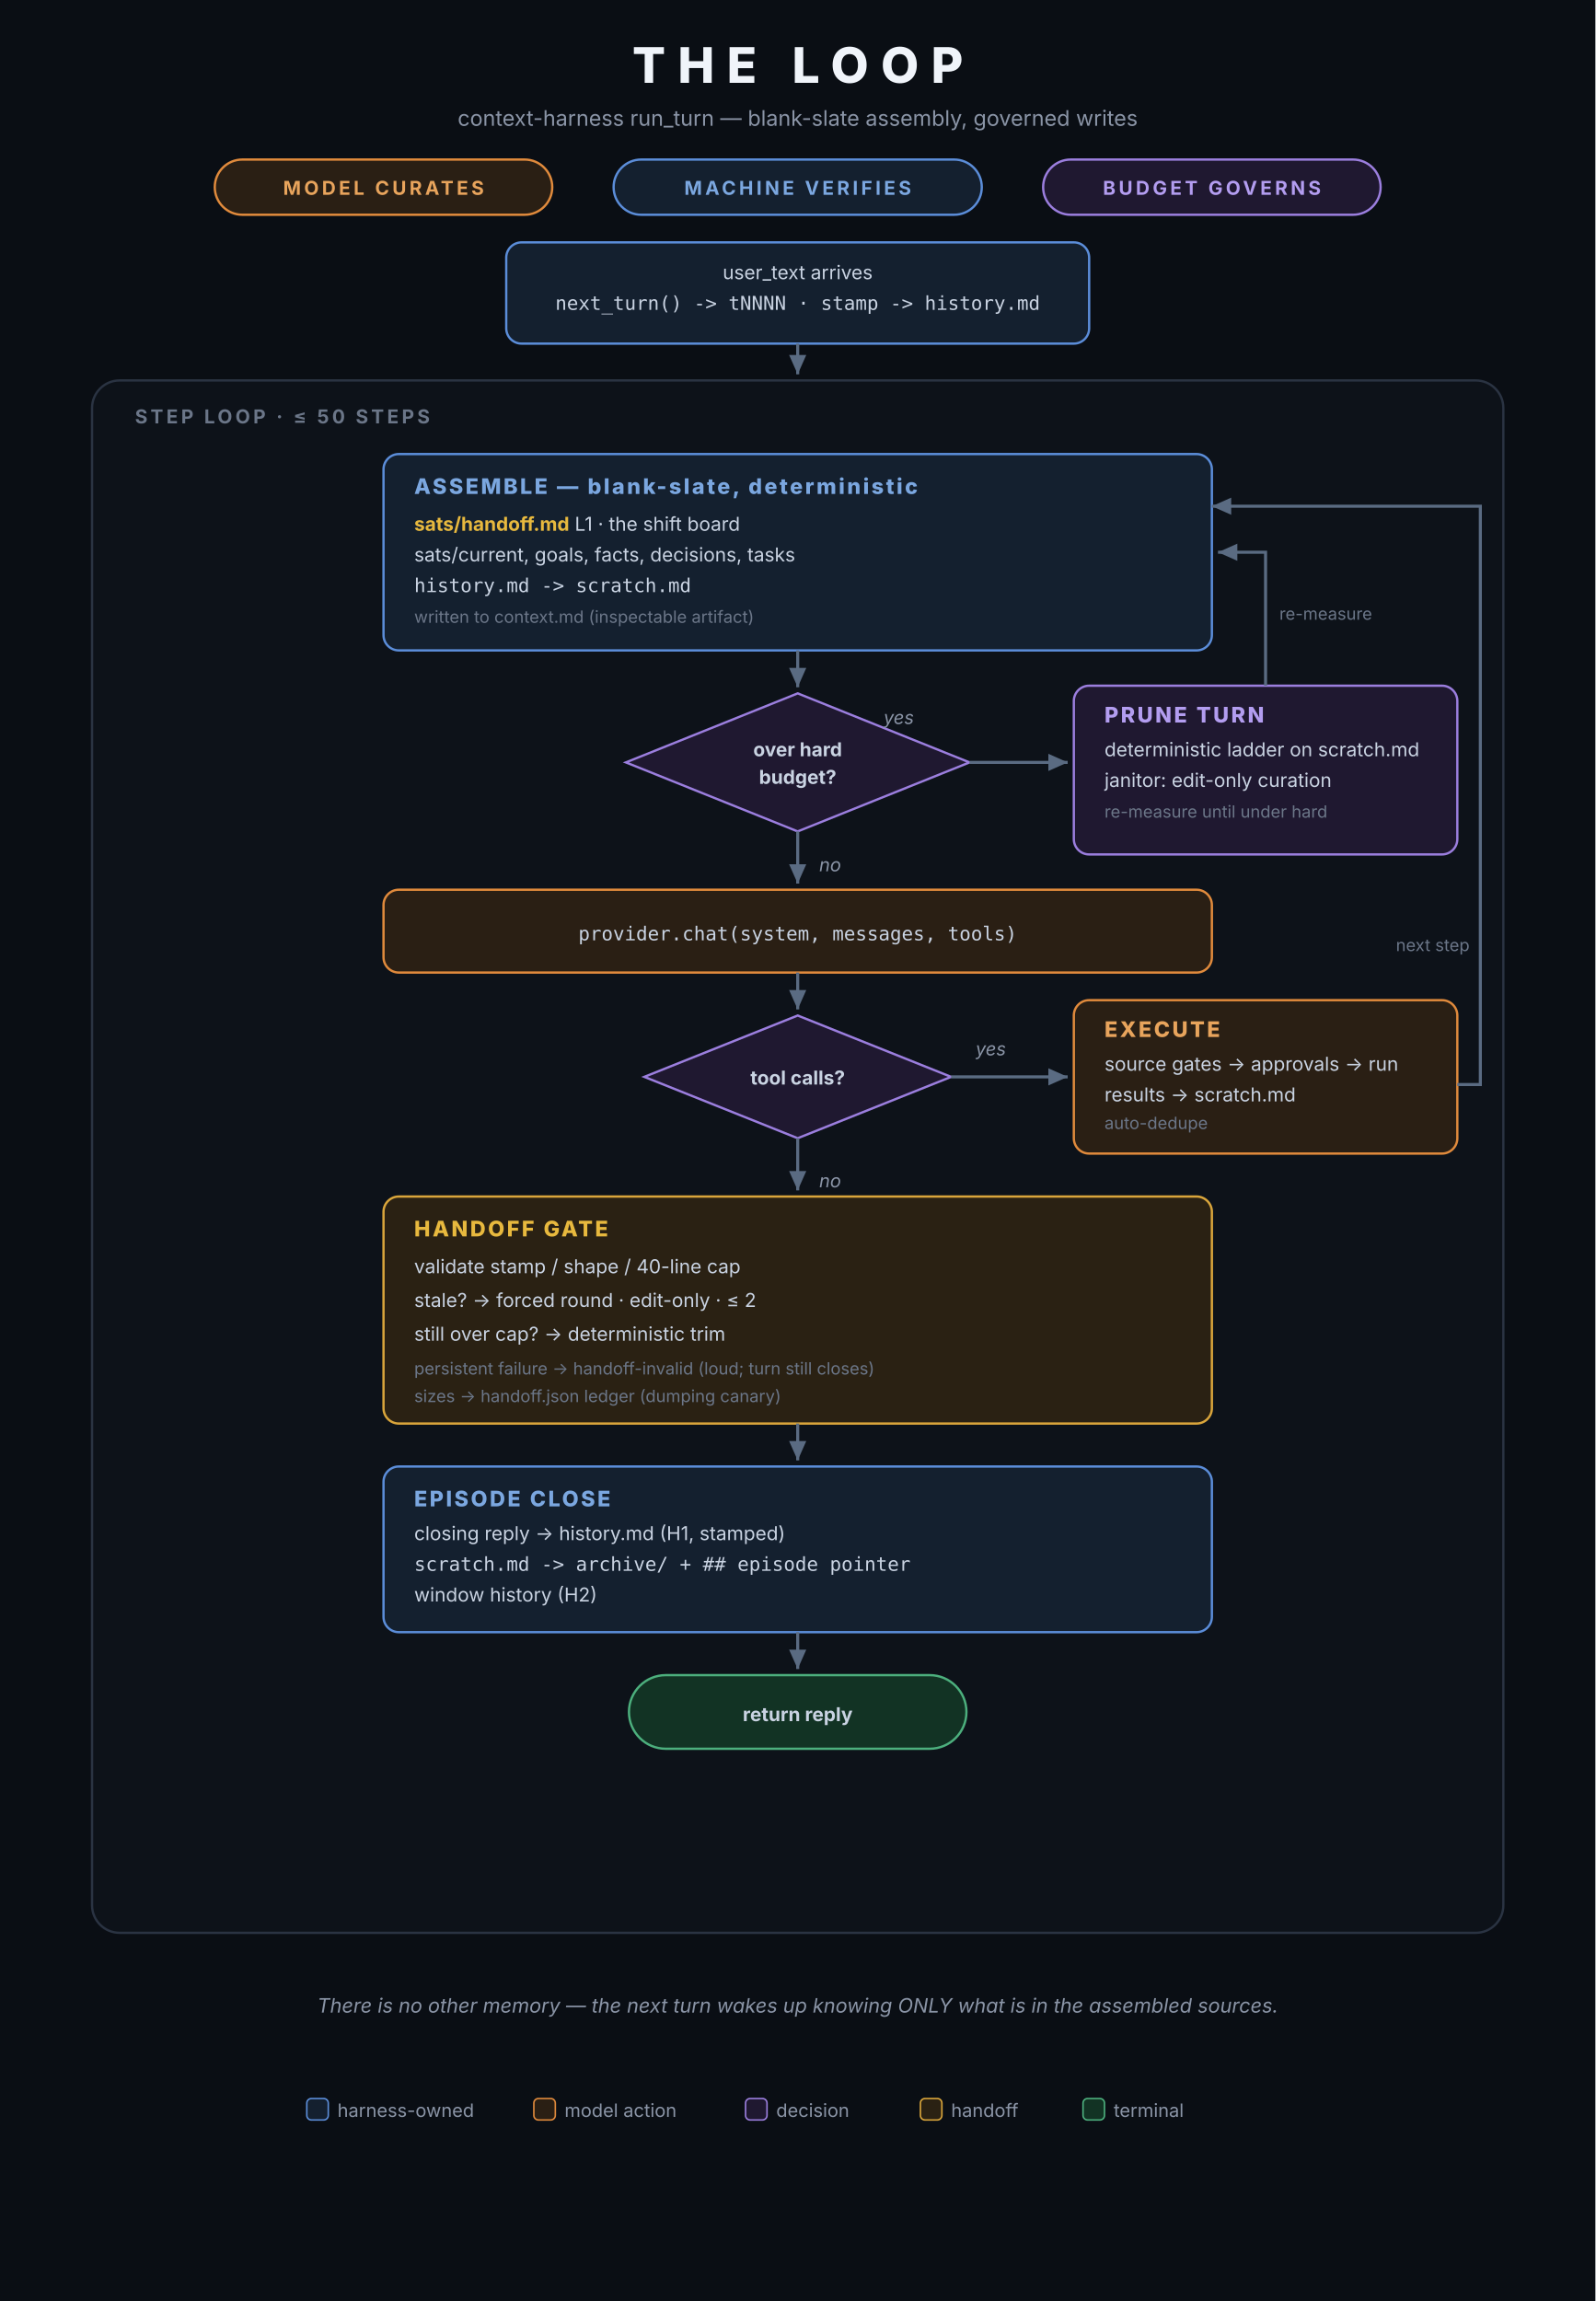
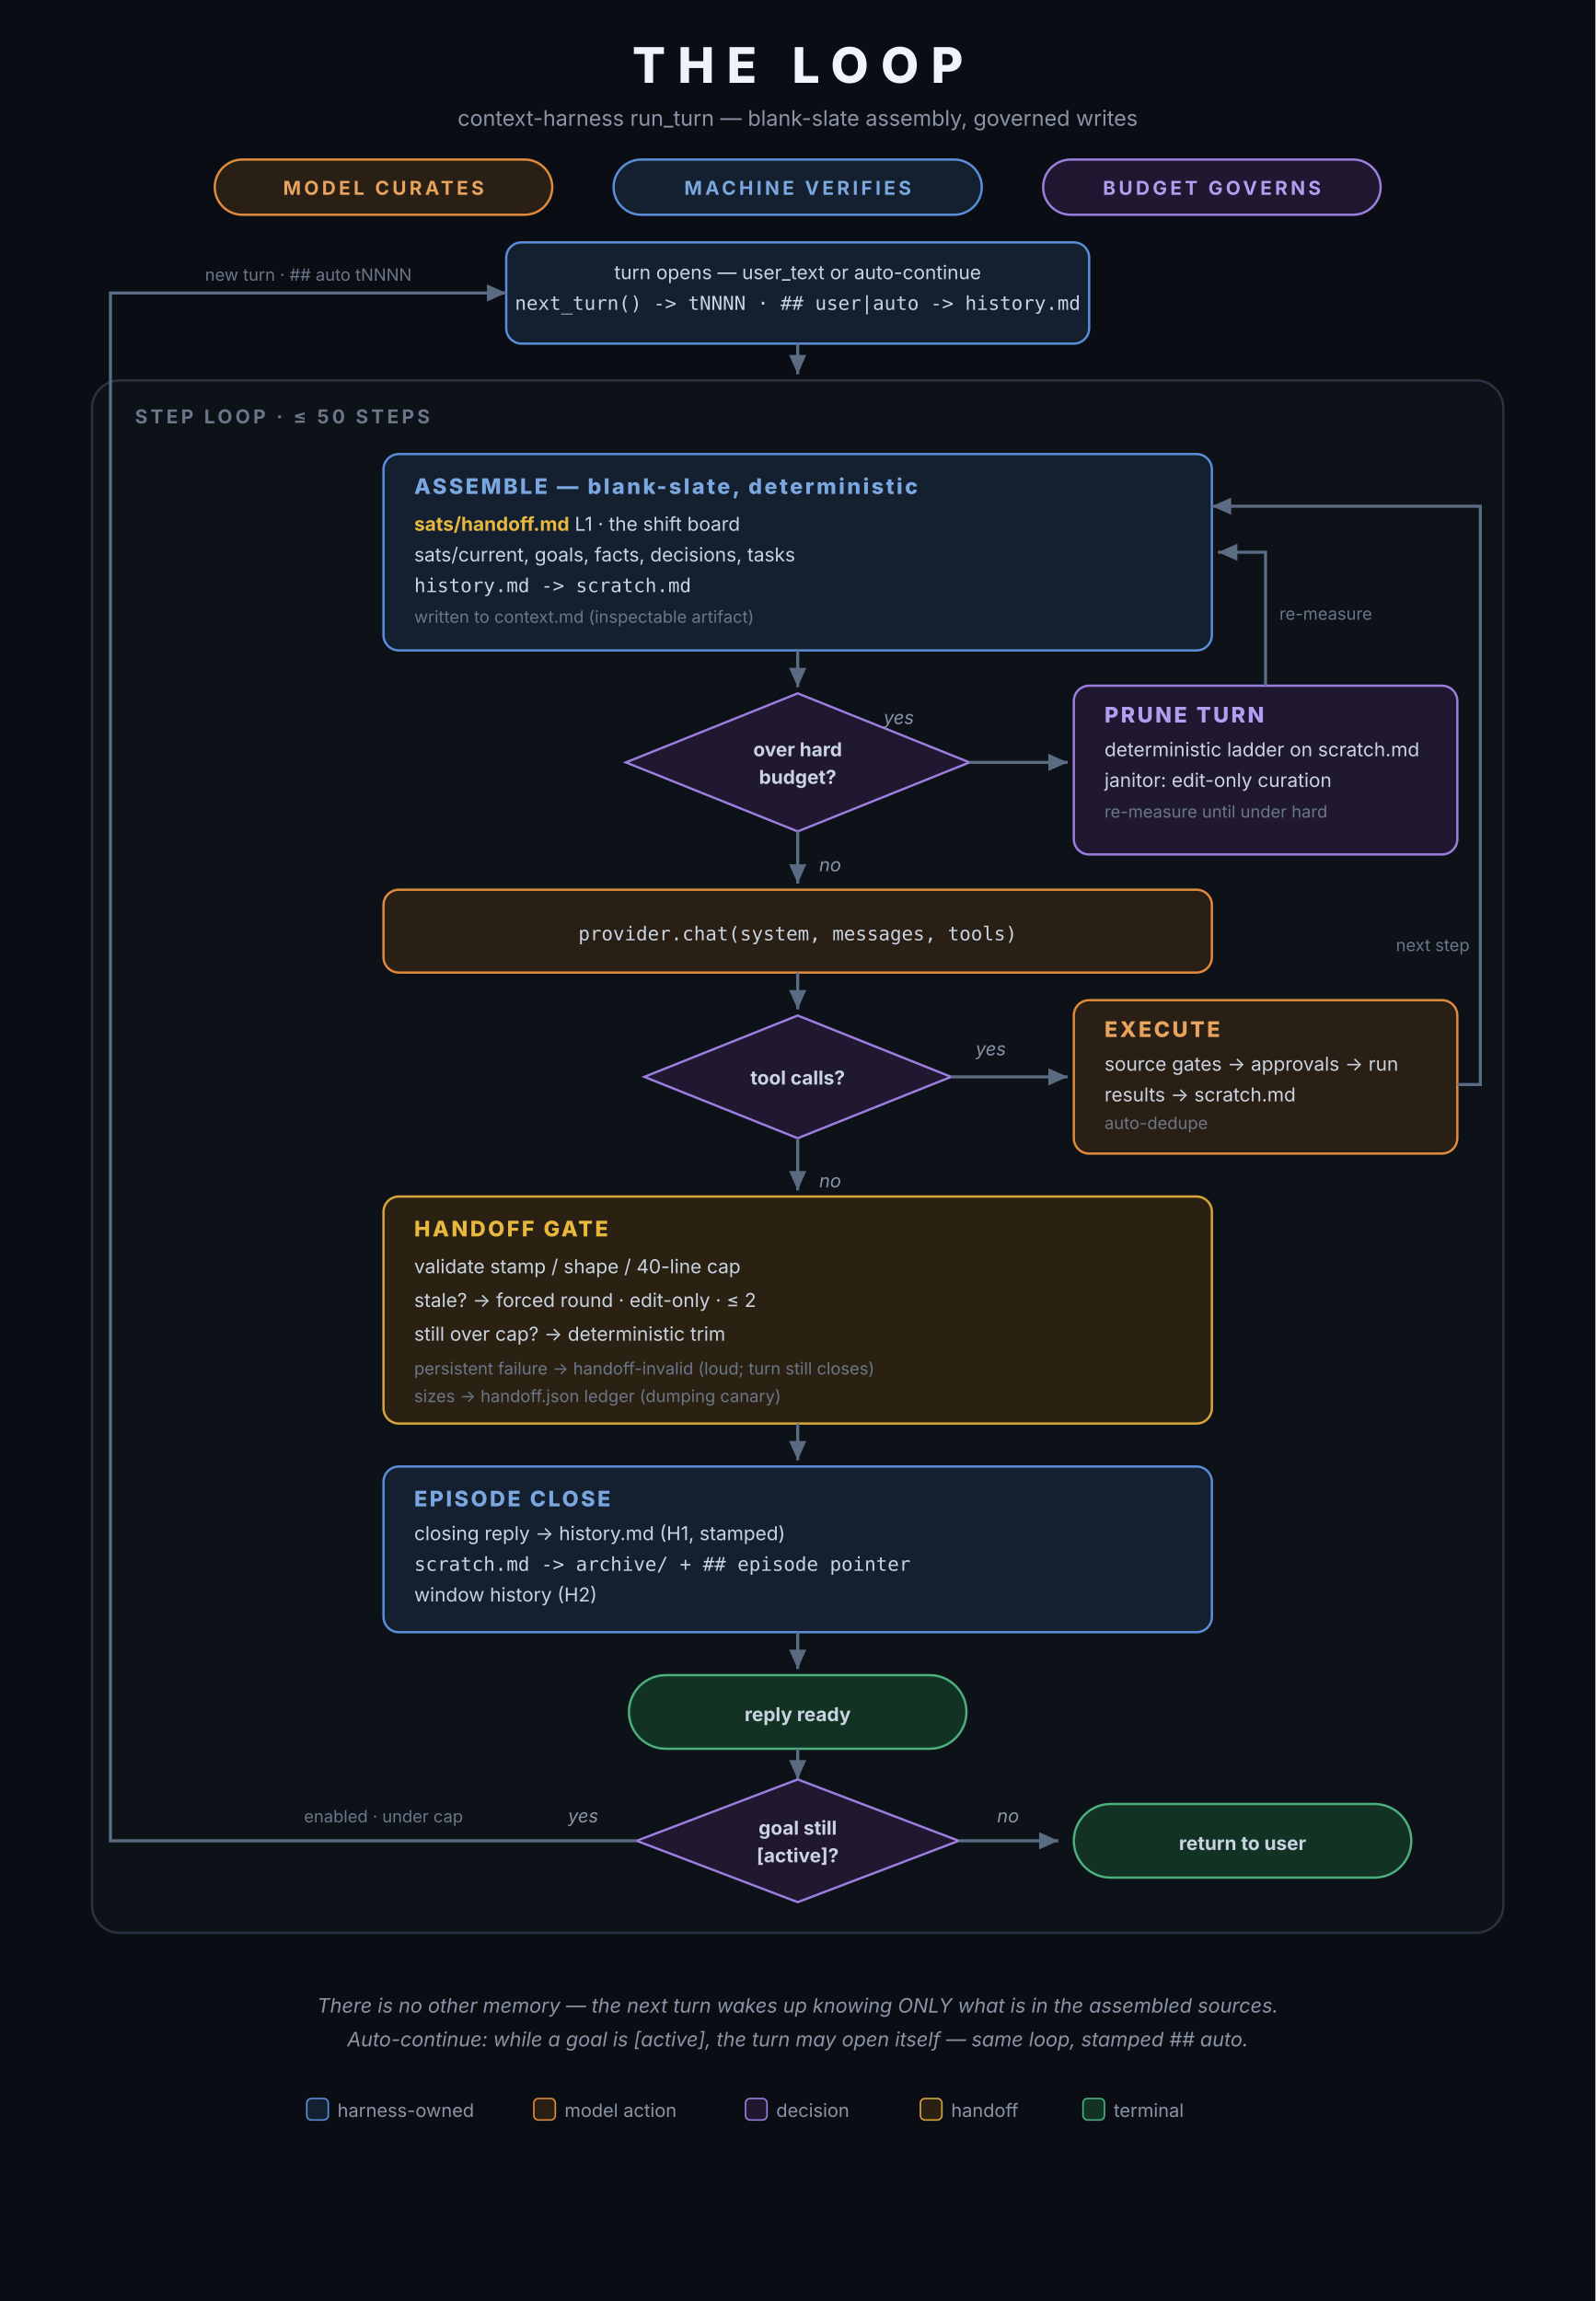
<svg xmlns="http://www.w3.org/2000/svg" width="1040" height="1500" viewBox="0 0 1040 1500" font-family="system-ui, -apple-system, 'Segoe UI', sans-serif">
  <defs>
    <marker id="arrow" viewBox="0 0 10 10" refX="9" refY="5" markerWidth="7" markerHeight="7" orient="auto-start-reverse">
      <path d="M 0 1 L 9 5 L 0 9 z" fill="#5a6b82" />
    </marker>
    <style>
      .title { font-size: 32px; font-weight: 800; letter-spacing: 8px; fill: #f0f4fa; }
      .subtitle { font-size: 14px; fill: #8a94a6; }
      .pill { font-size: 12.5px; font-weight: 700; letter-spacing: 2px; }
      .boxtitle { font-size: 14px; font-weight: 800; letter-spacing: 1.5px; }
      .body { font-size: 12.5px; fill: #c9d3e2; }
      .code { font-family: ui-monospace, 'Cascadia Mono', Consolas, monospace; font-size: 12.5px; fill: #c9d3e2; }
      .branch { font-size: 12px; font-style: italic; fill: #8a94a6; }
      .note { font-size: 11px; fill: #6b7688; }
      .foot { font-size: 13px; font-style: italic; fill: #8a94a6; }
      .gold { fill: #e8b93e; }
    </style>
  </defs>
  <rect width="1040" height="1500" fill="#0a0e14" />
  <text x="520" y="54" text-anchor="middle" class="title">THE LOOP</text>
  <text x="520" y="82" text-anchor="middle" class="subtitle">context-harness run_turn — blank-slate assembly, governed writes</text>
  <g>
    <rect x="140" y="104" width="220" height="36" rx="18" fill="#2a1f14" stroke="#e08a3c" stroke-width="1.5" />
    <text x="250" y="127" text-anchor="middle" class="pill" fill="#e8a45c">MODEL CURATES</text>
    <rect x="400" y="104" width="240" height="36" rx="18" fill="#14202f" stroke="#5b8dd9" stroke-width="1.5" />
    <text x="520" y="127" text-anchor="middle" class="pill" fill="#7ba7e0">MACHINE VERIFIES</text>
    <rect x="680" y="104" width="220" height="36" rx="18" fill="#1f1830" stroke="#9b7ede" stroke-width="1.5" />
    <text x="790" y="127" text-anchor="middle" class="pill" fill="#b39df0">BUDGET GOVERNS</text>
  </g>
  <g>
    <rect x="330" y="158" width="380" height="66" rx="10" fill="#14202f" stroke="#5b8dd9" stroke-width="1.5" />
-     <text x="520" y="182" text-anchor="middle" class="body">user_text arrives</text>
-     <text x="520" y="202" text-anchor="middle" class="code">next_turn() -&gt; tNNNN · stamp -&gt; history.md</text>
+     <text x="520" y="182" text-anchor="middle" class="body">turn opens — user_text or auto-continue</text>
+     <text x="520" y="202" text-anchor="middle" class="code">next_turn() -&gt; tNNNN · ## user|auto -&gt; history.md</text>
  </g>
  <line x1="520" y1="224" x2="520" y2="244" stroke="#5a6b82" stroke-width="2" marker-end="url(#arrow)" />
  <rect x="60" y="248" width="920" height="1012" rx="18" fill="#0d1219" stroke="#2a3342" stroke-width="1.5" />
  <text x="88" y="276" class="pill" fill="#6b7688">STEP LOOP · ≤ 50 STEPS</text>
  <g>
    <rect x="250" y="296" width="540" height="128" rx="10" fill="#14202f" stroke="#5b8dd9" stroke-width="1.5" />
    <text x="270" y="322" class="boxtitle" fill="#7ba7e0">ASSEMBLE — blank-slate, deterministic</text>
    <text x="270" y="346" class="body">
      <tspan class="gold" font-weight="700">sats/handoff.md</tspan>  L1 · the shift board</text>
    <text x="270" y="366" class="body">sats/current, goals, facts, decisions, tasks</text>
    <text x="270" y="386" class="code">history.md  -&gt;  scratch.md</text>
    <text x="270" y="406" class="note">written to context.md (inspectable artifact)</text>
  </g>
  <line x1="520" y1="424" x2="520" y2="448" stroke="#5a6b82" stroke-width="2" marker-end="url(#arrow)" />
  <g>
    <polygon points="520,452 632,497 520,542 408,497" fill="#1f1830" stroke="#9b7ede" stroke-width="1.5" />
    <text x="520" y="493" text-anchor="middle" class="body" font-weight="700">over hard</text>
    <text x="520" y="511" text-anchor="middle" class="body" font-weight="700">budget?</text>
    <text x="576" y="472" class="branch">yes</text>
  </g>
  <line x1="632" y1="497" x2="696" y2="497" stroke="#5a6b82" stroke-width="2" marker-end="url(#arrow)" />
  <g>
    <rect x="700" y="447" width="250" height="110" rx="10" fill="#1f1830" stroke="#9b7ede" stroke-width="1.5" />
    <text x="720" y="471" class="boxtitle" fill="#b39df0">PRUNE TURN</text>
    <text x="720" y="493" class="body">deterministic ladder on scratch.md</text>
    <text x="720" y="513" class="body">janitor: edit-only curation</text>
    <text x="720" y="533" class="note">re-measure until under hard</text>
  </g>
  <polyline points="825,447 825,360 794,360" fill="none" stroke="#5a6b82" stroke-width="2" marker-end="url(#arrow)" />
  <text x="834" y="404" class="note">re-measure</text>
  <text x="534" y="568" class="branch">no</text>
  <line x1="520" y1="542" x2="520" y2="576" stroke="#5a6b82" stroke-width="2" marker-end="url(#arrow)" />
  <g>
    <rect x="250" y="580" width="540" height="54" rx="10" fill="#2a1f14" stroke="#e08a3c" stroke-width="1.5" />
    <text x="520" y="613" text-anchor="middle" class="code">provider.chat(system, messages, tools)</text>
  </g>
  <line x1="520" y1="634" x2="520" y2="658" stroke="#5a6b82" stroke-width="2" marker-end="url(#arrow)" />
  <g>
    <polygon points="520,662 620,702 520,742 420,702" fill="#1f1830" stroke="#9b7ede" stroke-width="1.5" />
    <text x="520" y="707" text-anchor="middle" class="body" font-weight="700">tool calls?</text>
    <text x="636" y="688" class="branch">yes</text>
  </g>
  <line x1="620" y1="702" x2="696" y2="702" stroke="#5a6b82" stroke-width="2" marker-end="url(#arrow)" />
  <g>
    <rect x="700" y="652" width="250" height="100" rx="10" fill="#2a1f14" stroke="#e08a3c" stroke-width="1.5" />
    <text x="720" y="676" class="boxtitle" fill="#e8a45c">EXECUTE</text>
    <text x="720" y="698" class="body">source gates -&gt; approvals -&gt; run</text>
    <text x="720" y="718" class="body">results -&gt; scratch.md</text>
    <text x="720" y="736" class="note">auto-dedupe</text>
  </g>
  <polyline points="950,707 965,707 965,330 790,330" fill="none" stroke="#5a6b82" stroke-width="2" marker-end="url(#arrow)" />
  <text x="958" y="620" text-anchor="end" class="note">next step</text>
  <text x="534" y="774" class="branch">no</text>
  <line x1="520" y1="742" x2="520" y2="776" stroke="#5a6b82" stroke-width="2" marker-end="url(#arrow)" />
  <g>
    <rect x="250" y="780" width="540" height="148" rx="10" fill="#2a2113" stroke="#d9a53b" stroke-width="1.5" />
    <text x="270" y="806" class="boxtitle gold">HANDOFF GATE</text>
    <text x="270" y="830" class="body">validate stamp / shape / 40-line cap</text>
    <text x="270" y="852" class="body">stale? -&gt; forced round · edit-only · ≤ 2</text>
    <text x="270" y="874" class="body">still over cap? -&gt; deterministic trim</text>
    <text x="270" y="896" class="note">persistent failure -&gt; handoff-invalid (loud; turn still closes)</text>
    <text x="270" y="914" class="note">sizes -&gt; handoff.json ledger (dumping canary)</text>
  </g>
  <line x1="520" y1="928" x2="520" y2="952" stroke="#5a6b82" stroke-width="2" marker-end="url(#arrow)" />
  <g>
    <rect x="250" y="956" width="540" height="108" rx="10" fill="#14202f" stroke="#5b8dd9" stroke-width="1.5" />
    <text x="270" y="982" class="boxtitle" fill="#7ba7e0">EPISODE CLOSE</text>
    <text x="270" y="1004" class="body">closing reply -&gt; history.md (H1, stamped)</text>
    <text x="270" y="1024" class="code">scratch.md -&gt; archive/  +  ## episode pointer</text>
    <text x="270" y="1044" class="body">window history (H2)</text>
  </g>
  <line x1="520" y1="1064" x2="520" y2="1088" stroke="#5a6b82" stroke-width="2" marker-end="url(#arrow)" />
  <g>
    <rect x="410" y="1092" width="220" height="48" rx="24" fill="#123324" stroke="#4caf7d" stroke-width="1.5" />
-     <text x="520" y="1122" text-anchor="middle" class="body" font-weight="700" fill="#8fd8ab">return reply</text>
+     <text x="520" y="1122" text-anchor="middle" class="body" font-weight="700" fill="#8fd8ab">reply ready</text>
+   </g>
+   <line x1="520" y1="1140" x2="520" y2="1160" stroke="#5a6b82" stroke-width="2" marker-end="url(#arrow)" />
+   <g>
+     <polygon points="520,1160 625,1200 520,1240 415,1200" fill="#1f1830" stroke="#9b7ede" stroke-width="1.5" />
+     <text x="520" y="1196" text-anchor="middle" class="body" font-weight="700">goal still</text>
+     <text x="520" y="1214" text-anchor="middle" class="body" font-weight="700">[active]?</text>
+     <text x="390" y="1188" text-anchor="end" class="branch">yes</text>
+     <text x="650" y="1188" class="branch">no</text>
+   </g>
+   <text x="250" y="1188" text-anchor="middle" class="note">enabled · under cap</text>
+   <polyline points="415,1200 72,1200 72,191 330,191" fill="none" stroke="#5a6b82" stroke-width="2" marker-end="url(#arrow)" />
+   <text x="201" y="183" text-anchor="middle" class="note">new turn · ## auto tNNNN</text>
+   <line x1="625" y1="1200" x2="690" y2="1200" stroke="#5a6b82" stroke-width="2" marker-end="url(#arrow)" />
+   <g>
+     <rect x="700" y="1176" width="220" height="48" rx="24" fill="#123324" stroke="#4caf7d" stroke-width="1.5" />
+     <text x="810" y="1206" text-anchor="middle" class="body" font-weight="700" fill="#8fd8ab">return to user</text>
  </g>
  <text x="520" y="1312" text-anchor="middle" class="foot">There is no other memory — the next turn wakes up knowing ONLY what is in the assembled sources.</text>
+   <text x="520" y="1334" text-anchor="middle" class="foot">Auto-continue: while a goal is [active], the turn may open itself — same loop, stamped ## auto.</text>
  <g font-size="12" fill="#8a94a6">
    <rect x="200" y="1368" width="14" height="14" rx="3" fill="#14202f" stroke="#5b8dd9" />
    <text x="220" y="1380">harness-owned</text>
    <rect x="348" y="1368" width="14" height="14" rx="3" fill="#2a1f14" stroke="#e08a3c" />
    <text x="368" y="1380">model action</text>
    <rect x="486" y="1368" width="14" height="14" rx="3" fill="#1f1830" stroke="#9b7ede" />
    <text x="506" y="1380">decision</text>
    <rect x="600" y="1368" width="14" height="14" rx="3" fill="#2a2113" stroke="#d9a53b" />
    <text x="620" y="1380">handoff</text>
    <rect x="706" y="1368" width="14" height="14" rx="3" fill="#123324" stroke="#4caf7d" />
    <text x="726" y="1380">terminal</text>
  </g>
</svg>
